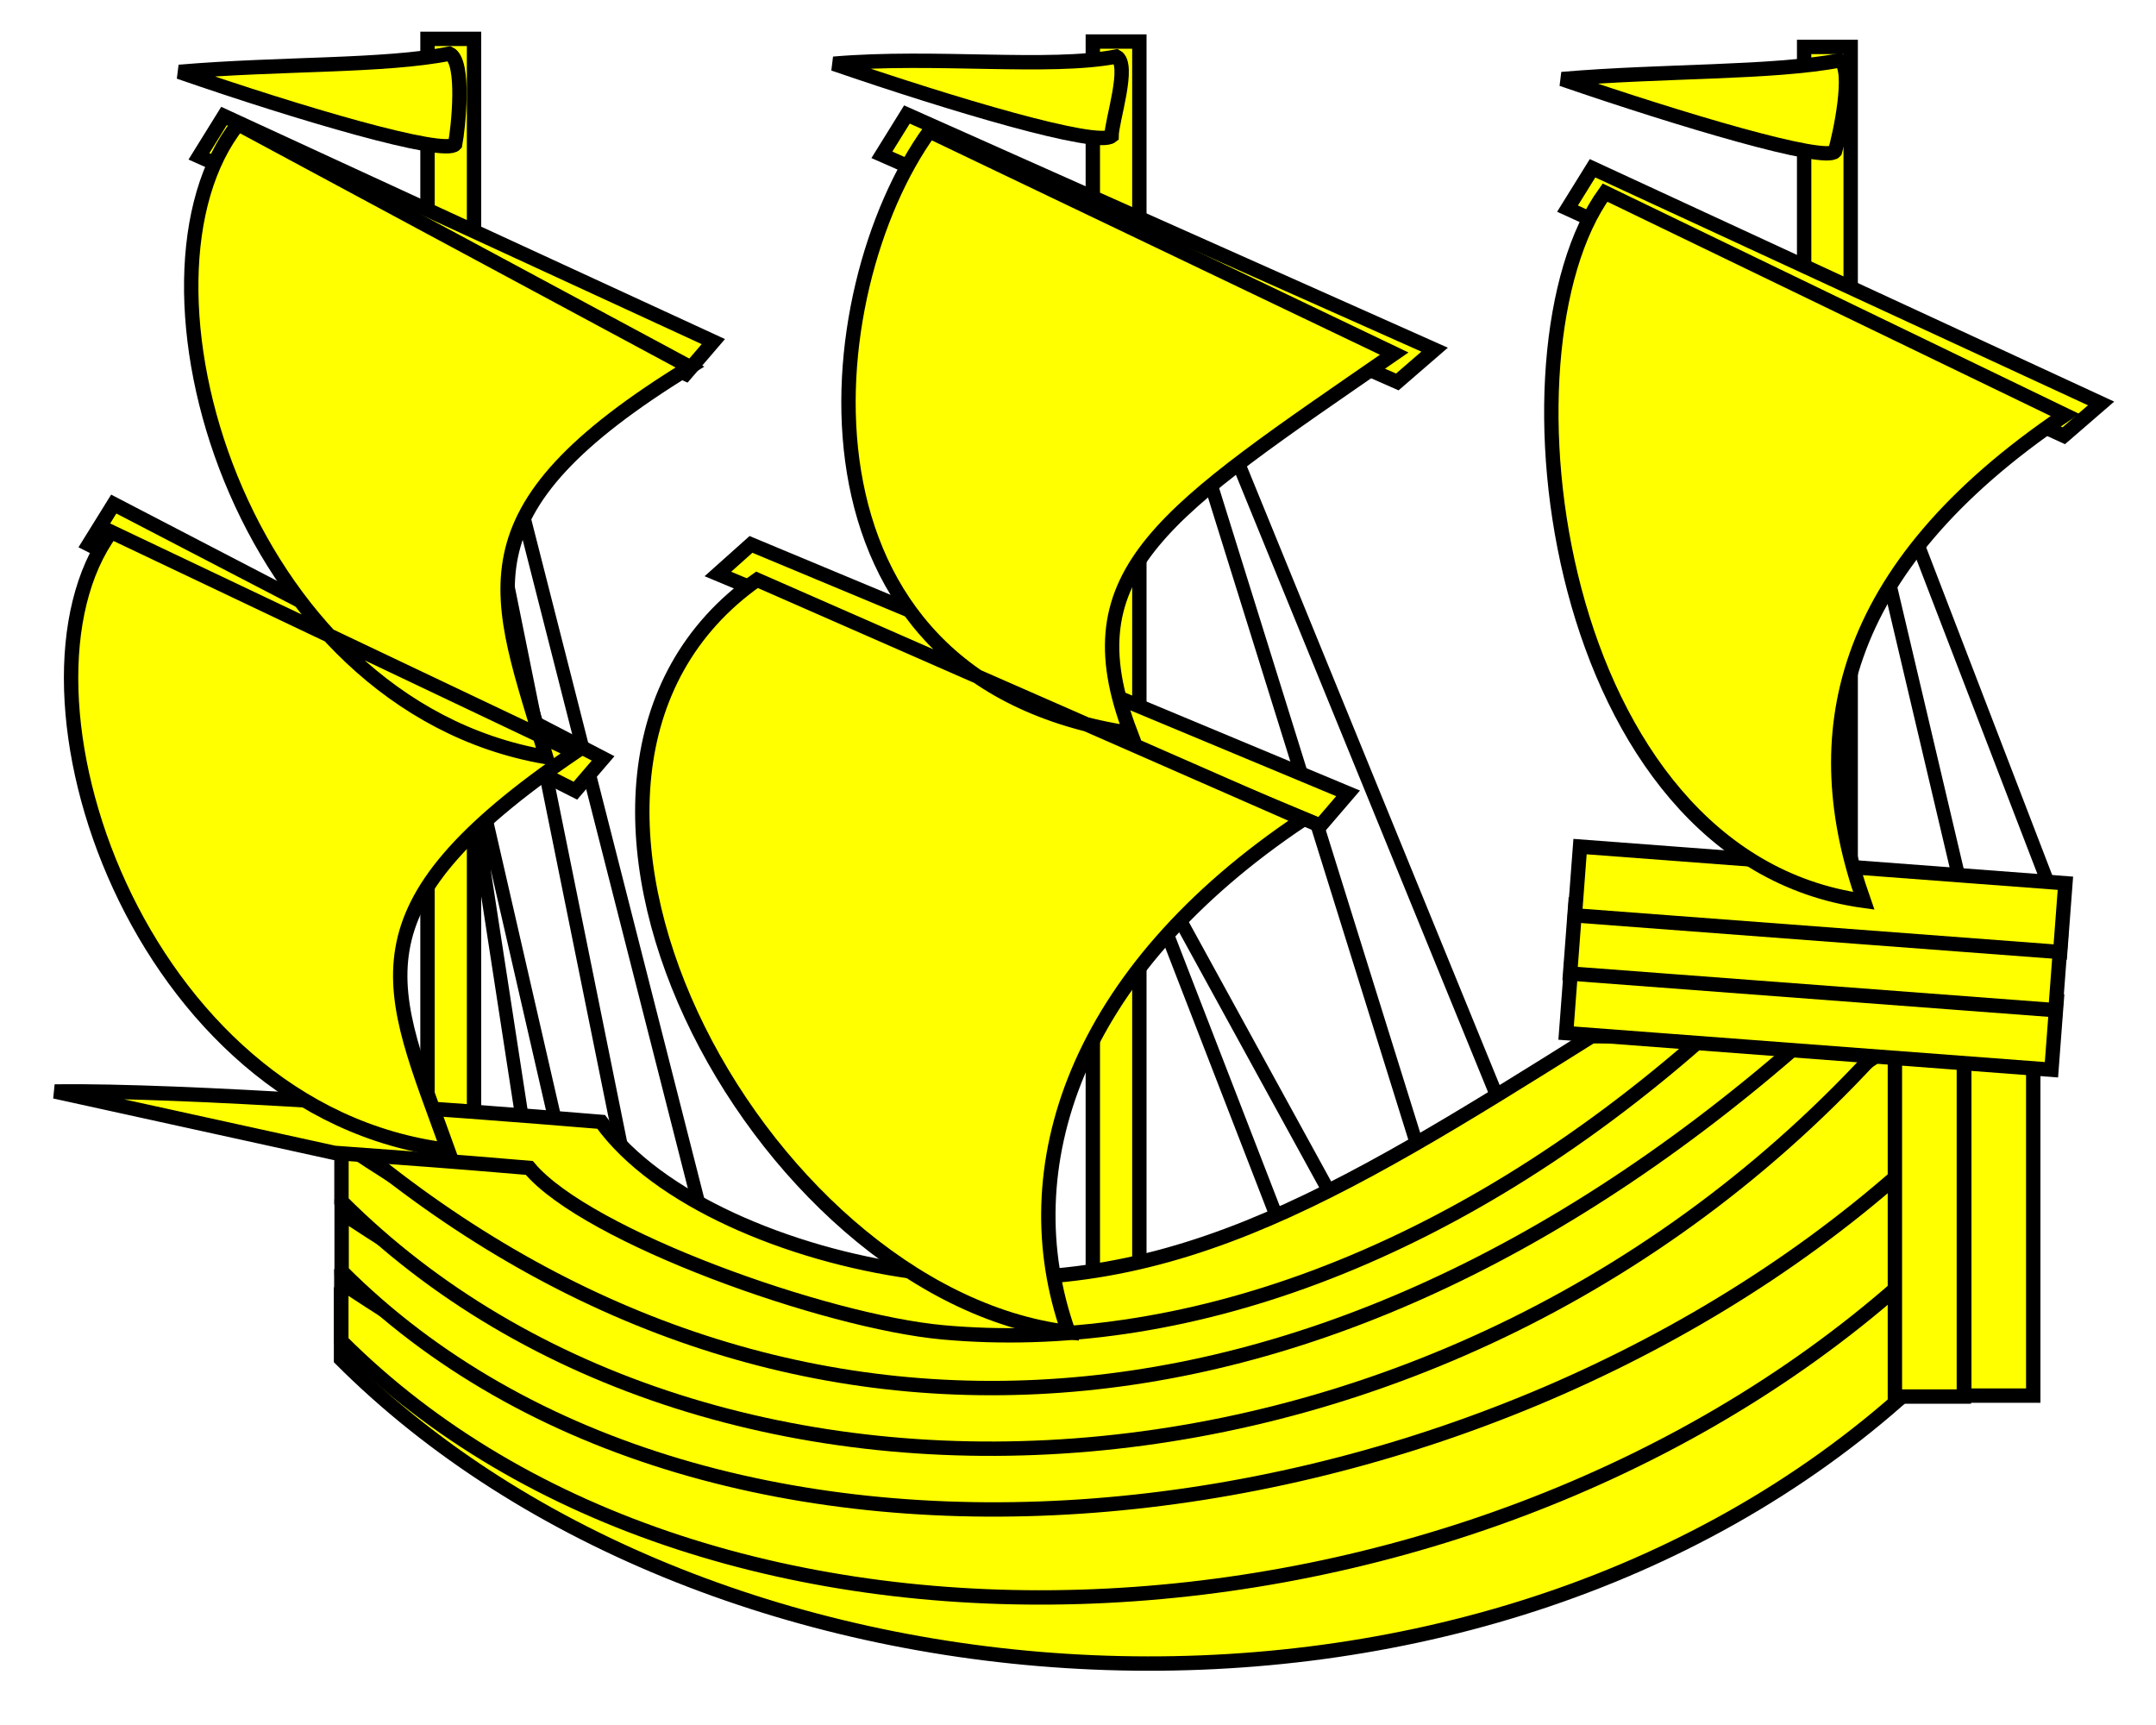
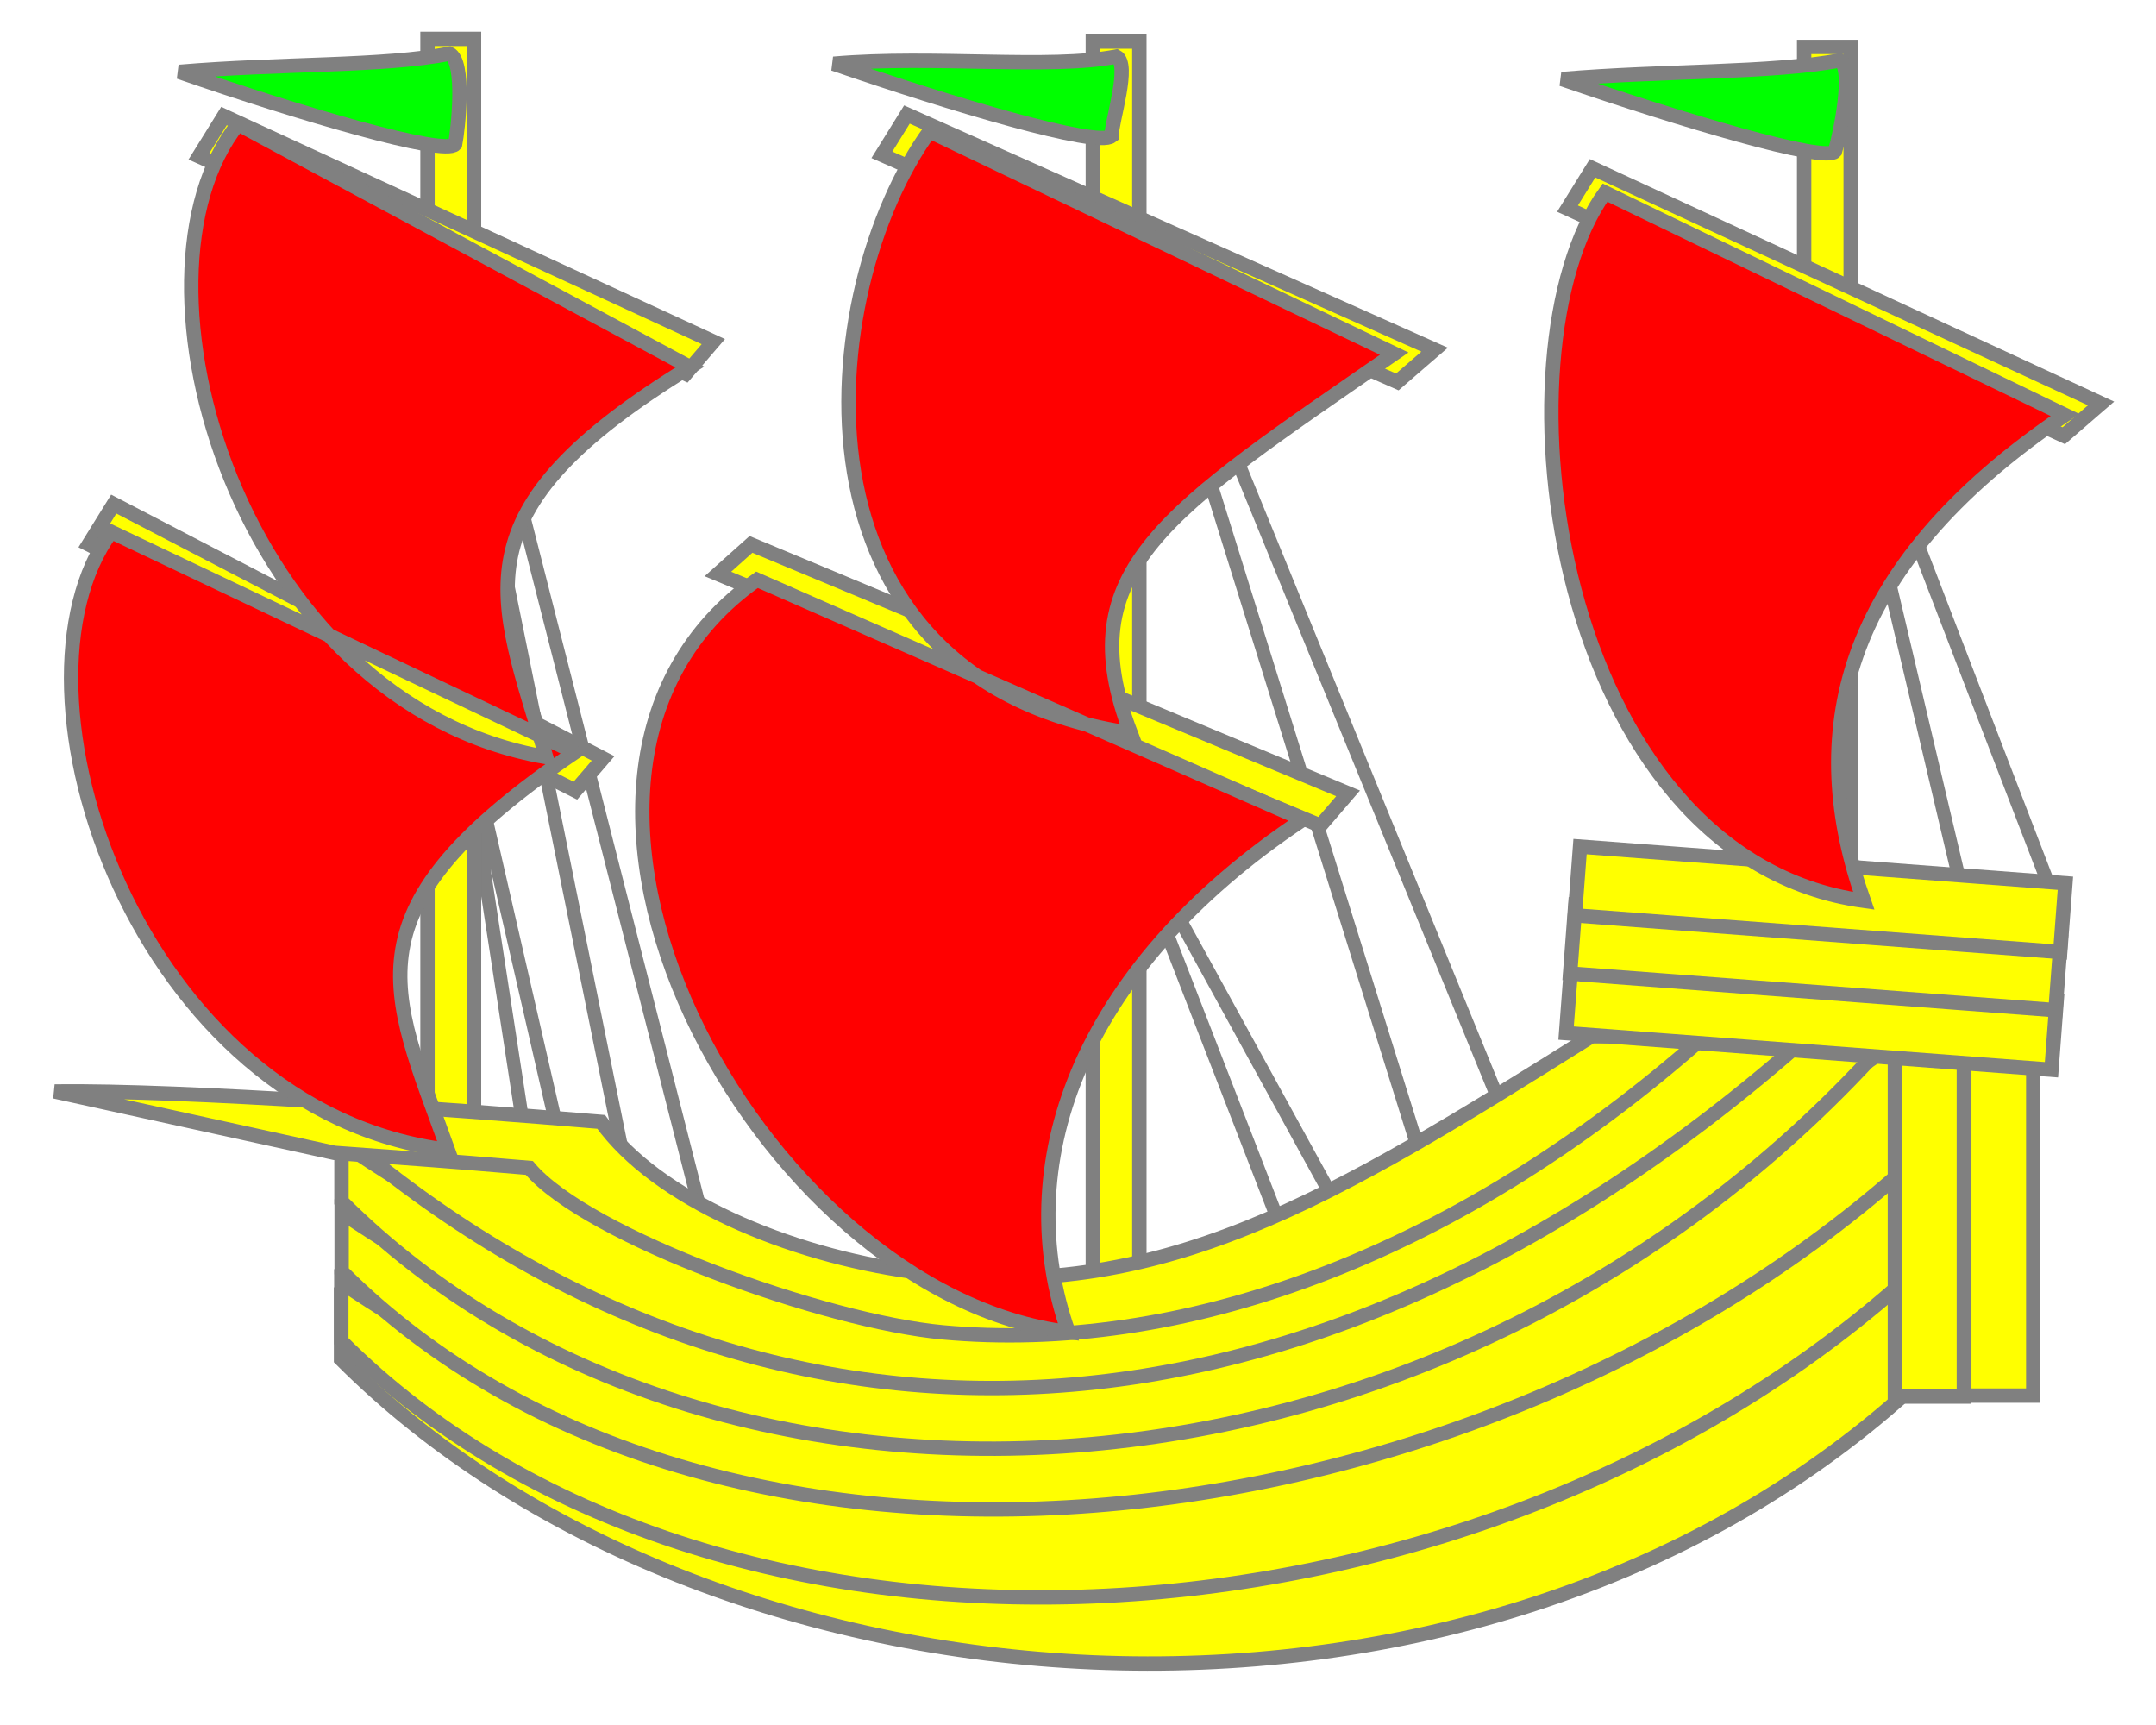
- <svg xmlns="http://www.w3.org/2000/svg" width="450" height="360" version="1.1">
-   <g style="fill:#ffff00;fill-opacity:1;fill-rule:evenodd;stroke:#000000;stroke-width:3;stroke-linecap:butt;stroke-linejoin:miter;stroke-miterlimit:4;stroke-opacity:1;stroke-dasharray:none" id="body">
-     <path fill="none" fill-rule="evenodd" stroke-width="2.8" d="M 242,56.333 C 318.19,242.841 318.19,242.841 318.19,242.841 M 245.968,79.349 C 299.937,252.365 299.937,252.365 299.937,252.365 M 427.714,184.905 C 427.714,184.905 427.714,184.905 380.095,61.095 C 409.46,185.698 409.46,185.698 409.46,185.698 M 95.175,52.365 C 148.349,261.095 148.349,261.095 148.349,261.095 M 117.397,240.46 C 117.397,240.46 117.397,240.46 95.175,143.635 C 109.46,236.492 109.46,236.492 109.46,236.492 M 282.476,257.921 C 282.476,257.921 282.476,257.921 233.27,168.238 C 267.397,256.333 267.397,256.333 267.397,256.333" />
-     <path fill="none" fill-rule="evenodd" stroke-width="2.8" d="M 92,53.159 C 132.476,253.159 132.476,253.159 132.476,253.159" />
-     <path fill-rule="evenodd" stroke-width="3" d="M 89.227,8.109 L 89.227,268.833 L 98.941,268.833 L 98.941,8.109 L 89.227,8.109 z " />
-     <path fill-rule="evenodd" stroke-width="3" d="M 228.093,8.67 L 228.093,269.394 L 237.807,269.394 L 237.807,8.67 L 228.093,8.67 z " />
-     <path fill-rule="evenodd" stroke-width="3" d="M 376.56,9.792 L 376.56,270.517 L 386.273,270.517 L 386.273,9.792 L 376.56,9.792 z " />
-     <path fill-rule="evenodd" stroke-width="3" d="M 18.517,113.614 L 120.093,165.012 L 125.878,158.277 L 23.741,105.196 L 18.517,113.614 z M 41.526,32.628 L 143.102,78.026 L 148.887,71.292 L 46.75,24.21 L 41.526,32.628 z M 184.069,32.312 L 291.646,79.71 L 299.431,72.976 L 189.293,23.894 L 184.069,32.312 z M 149.836,119.787 L 275.586,172.307 L 281.371,165.573 L 156.744,113.614 L 149.836,119.787 z M 327.174,43.536 L 430.751,90.934 L 438.536,84.2 L 332.398,35.118 L 327.174,43.536 z " />
-     <path fill-rule="evenodd" stroke-width="3" d="M 71.18,283.67 C 148.072,360.603 304.602,372.612 396.212,292.138 L 396.212,266.602 C 288.475,330.23 197.059,355.993 71.18,271.42 L 71.18,283.67 z " />
-     <path fill-rule="evenodd" stroke-width="3" d="M 71.239,279.892 C 148.131,356.825 304.677,348.835 396.287,268.361 L 396.287,242.825 C 288.55,306.452 197.118,352.215 71.239,267.642 L 71.239,279.892 z " />
-     <path fill-rule="evenodd" stroke-width="3" d="M 71.305,265.314 C 148.196,342.247 304.708,325.522 396.318,245.048 L 396.318,217.137 C 290.826,289.744 197.184,337.637 71.305,253.064 L 71.305,265.314 z " />
-     <path fill-rule="evenodd" stroke-width="3" d="M 71.272,250.716 C 148.164,327.65 302.684,320.608 394.855,216.003 L 375.213,216.003 C 269.721,288.61 197.151,323.04 71.272,238.466 L 71.272,250.716 z " />
-     <path fill-rule="evenodd" stroke-width="3" d="M 70.544,236.138 C 156.976,310.827 271.09,310.237 377.291,216.295 L 353.721,216.295 C 245.984,283.851 188.566,283.769 97.481,236.795 L 70.544,236.138 z " />
-     <path fill-rule="evenodd" stroke-width="3" d="M 69.785,240.593 C 90.552,242.148 89.572,241.975 110.471,243.738 C 122.581,258.109 172.326,275.823 196.805,278.054 C 245.765,282.514 302.668,263.231 355.769,216.259 L 332.198,216.259 C 278.33,250.037 242.092,272.518 190.398,265.39 C 164.551,261.826 137.085,250.298 125.47,234.13 C 93.091,231.431 38.962,227.459 11.421,227.781 L 69.785,240.593 z " />
-     <path fill-rule="evenodd" stroke-width="3" d="M 409.896,291.455 L 409.896,189.862 L 395.501,189.862 L 395.501,291.455 L 409.896,291.455 z " />
-     <path fill-rule="evenodd" stroke-width="3" d="M 424.38,291.257 L 424.38,189.664 L 409.985,189.664 L 409.985,291.257 L 424.38,291.257 z " />
-     <path fill-rule="evenodd" stroke-width="3" d="M 429.263,208.9 L 327.959,201.25 L 326.875,215.604 L 428.179,223.254 L 429.263,208.9 z " />
-     <path fill-rule="evenodd" stroke-width="3" d="M 430.099,196.465 L 328.795,188.815 L 327.711,203.17 L 429.015,210.82 L 430.099,196.465 z " />
-     <path fill-rule="evenodd" stroke-width="3" d="M 431.091,184.33 L 329.787,176.68 L 328.703,191.035 L 430.007,198.685 L 431.091,184.33 z " />
+ <svg xmlns="http://www.w3.org/2000/svg" id="svg2101" version="1.1" height="360" width="450">
+   <defs id="defs2105" />
+   <g id="body" style="fill:#ffff00;fill-opacity:1;fill-rule:evenodd;stroke:#808080;stroke-width:3;stroke-linecap:butt;stroke-linejoin:miter;stroke-miterlimit:4;stroke-opacity:1;stroke-dasharray:none">
+     <path style="stroke:#808080" id="path2056" d="M 242,56.333 C 318.19,242.841 318.19,242.841 318.19,242.841 M 245.968,79.349 C 299.937,252.365 299.937,252.365 299.937,252.365 M 427.714,184.905 C 427.714,184.905 427.714,184.905 380.095,61.095 C 409.46,185.698 409.46,185.698 409.46,185.698 M 95.175,52.365 C 148.349,261.095 148.349,261.095 148.349,261.095 M 117.397,240.46 C 117.397,240.46 117.397,240.46 95.175,143.635 C 109.46,236.492 109.46,236.492 109.46,236.492 M 282.476,257.921 C 282.476,257.921 282.476,257.921 233.27,168.238 C 267.397,256.333 267.397,256.333 267.397,256.333" stroke-width="2.8" fill-rule="evenodd" fill="none" />
+     <path style="stroke:#808080" id="path2058" d="M 92,53.159 C 132.476,253.159 132.476,253.159 132.476,253.159" stroke-width="2.8" fill-rule="evenodd" fill="none" />
+     <path style="stroke:#808080" id="path2060" d="M 89.227,8.109 L 89.227,268.833 L 98.941,268.833 L 98.941,8.109 L 89.227,8.109 z " stroke-width="3" fill-rule="evenodd" />
+     <path style="stroke:#808080" id="path2062" d="M 228.093,8.67 L 228.093,269.394 L 237.807,269.394 L 237.807,8.67 L 228.093,8.67 z " stroke-width="3" fill-rule="evenodd" />
+     <path style="stroke:#808080" id="path2064" d="M 376.56,9.792 L 376.56,270.517 L 386.273,270.517 L 386.273,9.792 L 376.56,9.792 z " stroke-width="3" fill-rule="evenodd" />
+     <path style="stroke:#808080" id="path2066" d="M 18.517,113.614 L 120.093,165.012 L 125.878,158.277 L 23.741,105.196 L 18.517,113.614 z M 41.526,32.628 L 143.102,78.026 L 148.887,71.292 L 46.75,24.21 L 41.526,32.628 z M 184.069,32.312 L 291.646,79.71 L 299.431,72.976 L 189.293,23.894 L 184.069,32.312 z M 149.836,119.787 L 275.586,172.307 L 281.371,165.573 L 156.744,113.614 L 149.836,119.787 z M 327.174,43.536 L 430.751,90.934 L 438.536,84.2 L 332.398,35.118 L 327.174,43.536 z " stroke-width="3" fill-rule="evenodd" />
+     <path style="stroke:#808080" id="path2068" d="M 71.18,283.67 C 148.072,360.603 304.602,372.612 396.212,292.138 L 396.212,266.602 C 288.475,330.23 197.059,355.993 71.18,271.42 L 71.18,283.67 z " stroke-width="3" fill-rule="evenodd" />
+     <path style="stroke:#808080" id="path2070" d="M 71.239,279.892 C 148.131,356.825 304.677,348.835 396.287,268.361 L 396.287,242.825 C 288.55,306.452 197.118,352.215 71.239,267.642 L 71.239,279.892 z " stroke-width="3" fill-rule="evenodd" />
+     <path style="stroke:#808080" id="path2072" d="M 71.305,265.314 C 148.196,342.247 304.708,325.522 396.318,245.048 L 396.318,217.137 C 290.826,289.744 197.184,337.637 71.305,253.064 L 71.305,265.314 z " stroke-width="3" fill-rule="evenodd" />
+     <path style="stroke:#808080" id="path2074" d="M 71.272,250.716 C 148.164,327.65 302.684,320.608 394.855,216.003 L 375.213,216.003 C 269.721,288.61 197.151,323.04 71.272,238.466 L 71.272,250.716 z " stroke-width="3" fill-rule="evenodd" />
+     <path style="stroke:#808080" id="path2076" d="M 70.544,236.138 C 156.976,310.827 271.09,310.237 377.291,216.295 L 353.721,216.295 C 245.984,283.851 188.566,283.769 97.481,236.795 L 70.544,236.138 z " stroke-width="3" fill-rule="evenodd" />
+     <path style="stroke:#808080" id="path2078" d="M 69.785,240.593 C 90.552,242.148 89.572,241.975 110.471,243.738 C 122.581,258.109 172.326,275.823 196.805,278.054 C 245.765,282.514 302.668,263.231 355.769,216.259 L 332.198,216.259 C 278.33,250.037 242.092,272.518 190.398,265.39 C 164.551,261.826 137.085,250.298 125.47,234.13 C 93.091,231.431 38.962,227.459 11.421,227.781 L 69.785,240.593 z " stroke-width="3" fill-rule="evenodd" />
+     <path style="stroke:#808080" id="path2080" d="M 409.896,291.455 L 409.896,189.862 L 395.501,189.862 L 395.501,291.455 L 409.896,291.455 z " stroke-width="3" fill-rule="evenodd" />
+     <path style="stroke:#808080" id="path2082" d="M 424.38,291.257 L 424.38,189.664 L 409.985,189.664 L 409.985,291.257 L 424.38,291.257 z " stroke-width="3" fill-rule="evenodd" />
+     <path style="stroke:#808080" id="path2084" d="M 429.263,208.9 L 327.959,201.25 L 326.875,215.604 L 428.179,223.254 L 429.263,208.9 z " stroke-width="3" fill-rule="evenodd" />
+     <path style="stroke:#808080" id="path2086" d="M 430.099,196.465 L 328.795,188.815 L 327.711,203.17 L 429.015,210.82 L 430.099,196.465 z " stroke-width="3" fill-rule="evenodd" />
+     <path style="stroke:#808080" id="path2088" d="M 431.091,184.33 L 329.787,176.68 L 328.703,191.035 L 430.007,198.685 L 431.091,184.33 z " stroke-width="3" fill-rule="evenodd" />
  </g>
-   <g style="fill:#ffff00;fill-opacity:1;fill-rule:evenodd;stroke:#000000;stroke-width:3;stroke-linecap:butt;stroke-linejoin:miter;stroke-miterlimit:4;stroke-opacity:1;stroke-dasharray:none" id="sails">
-     <path fill-rule="evenodd" stroke-width="3" d="M 23.2,111 C -0.975,144 28.7,232 93.5,240 81.3,206 71.5,190 120,157 L 23.2,111 z M 49.7,25.9 C 24.1,58 49.8,147 114,158 104,124 94.4,107 144,76.6 L 49.7,25.9 z M 194,27.4 C 170,60.6 162,142 236,153 223,119 243,107 291,73.8 L 194,27.4 z M 158,121 c -58.2,41 0,149 65,157 -12,-34 1,-75 49,-107 L 158,121 z M 335,40.2 C 311,73.4 324,179 389,188 377,154 383,119 431,86.6 L 335,40.2 z" />
+   <g id="sails" style="fill:#ff0000;fill-opacity:1;fill-rule:evenodd;stroke:#808080;stroke-width:3;stroke-linecap:butt;stroke-linejoin:miter;stroke-miterlimit:4;stroke-opacity:1;stroke-dasharray:none">
+     <path style="stroke:#808080;fill:#ff0000" id="path2091" d="M 23.2,111 C -0.975,144 28.7,232 93.5,240 81.3,206 71.5,190 120,157 L 23.2,111 z M 49.7,25.9 C 24.1,58 49.8,147 114,158 104,124 94.4,107 144,76.6 L 49.7,25.9 z M 194,27.4 C 170,60.6 162,142 236,153 223,119 243,107 291,73.8 L 194,27.4 z M 158,121 c -58.2,41 0,149 65,157 -12,-34 1,-75 49,-107 L 158,121 z M 335,40.2 C 311,73.4 324,179 389,188 377,154 383,119 431,86.6 L 335,40.2 z" stroke-width="3" fill-rule="evenodd" />
  </g>
-   <g style="fill:#ffff00;fill-opacity:1;fill-rule:evenodd;stroke:#000000;stroke-width:3;stroke-linecap:butt;stroke-linejoin:miter;stroke-miterlimit:4;stroke-opacity:1;stroke-dasharray:none" id="pennants">
-     <path fill-rule="evenodd" stroke-width="3" d="M 37.4,15 C 58.5,13.2 80.4,13.9 93.8,11.2 97.2,12.8 95.6,27 95,30.1 92.8,32.6 62.5,23.7 37.4,15 z" />
-     <path fill-rule="evenodd" stroke-width="3" d="m 174,13.3 c 21,-1.8 45,1.2 59,-1.5 3,1.6 -1,13.5 -1,16.6 -3,2.4 -33,-6.5 -58,-15.1 z" />
-     <path fill-rule="evenodd" stroke-width="3" d="m 326,16.5 c 21,-1.8 44,-1.2 58,-3.9 3,1.6 0,15.8 -1,19 -2,2.4 -32,-6.5 -57,-15.1 z" />
+   <g id="pennants" style="fill:#00ff00;fill-opacity:1;fill-rule:evenodd;stroke:#808080;stroke-width:3;stroke-linecap:butt;stroke-linejoin:miter;stroke-miterlimit:4;stroke-opacity:1;stroke-dasharray:none">
+     <path style="fill:#00ff00;stroke:#808080" id="path2094" d="M 37.4,15 C 58.5,13.2 80.4,13.9 93.8,11.2 97.2,12.8 95.6,27 95,30.1 92.8,32.6 62.5,23.7 37.4,15 z" stroke-width="3" fill-rule="evenodd" />
+     <path style="fill:#00ff00;stroke:#808080" id="path2096" d="m 174,13.3 c 21,-1.8 45,1.2 59,-1.5 3,1.6 -1,13.5 -1,16.6 -3,2.4 -33,-6.5 -58,-15.1 z" stroke-width="3" fill-rule="evenodd" />
+     <path style="fill:#00ff00;stroke:#808080" id="path2098" d="m 326,16.5 c 21,-1.8 44,-1.2 58,-3.9 3,1.6 0,15.8 -1,19 -2,2.4 -32,-6.5 -57,-15.1 z" stroke-width="3" fill-rule="evenodd" />
  </g>
</svg>
